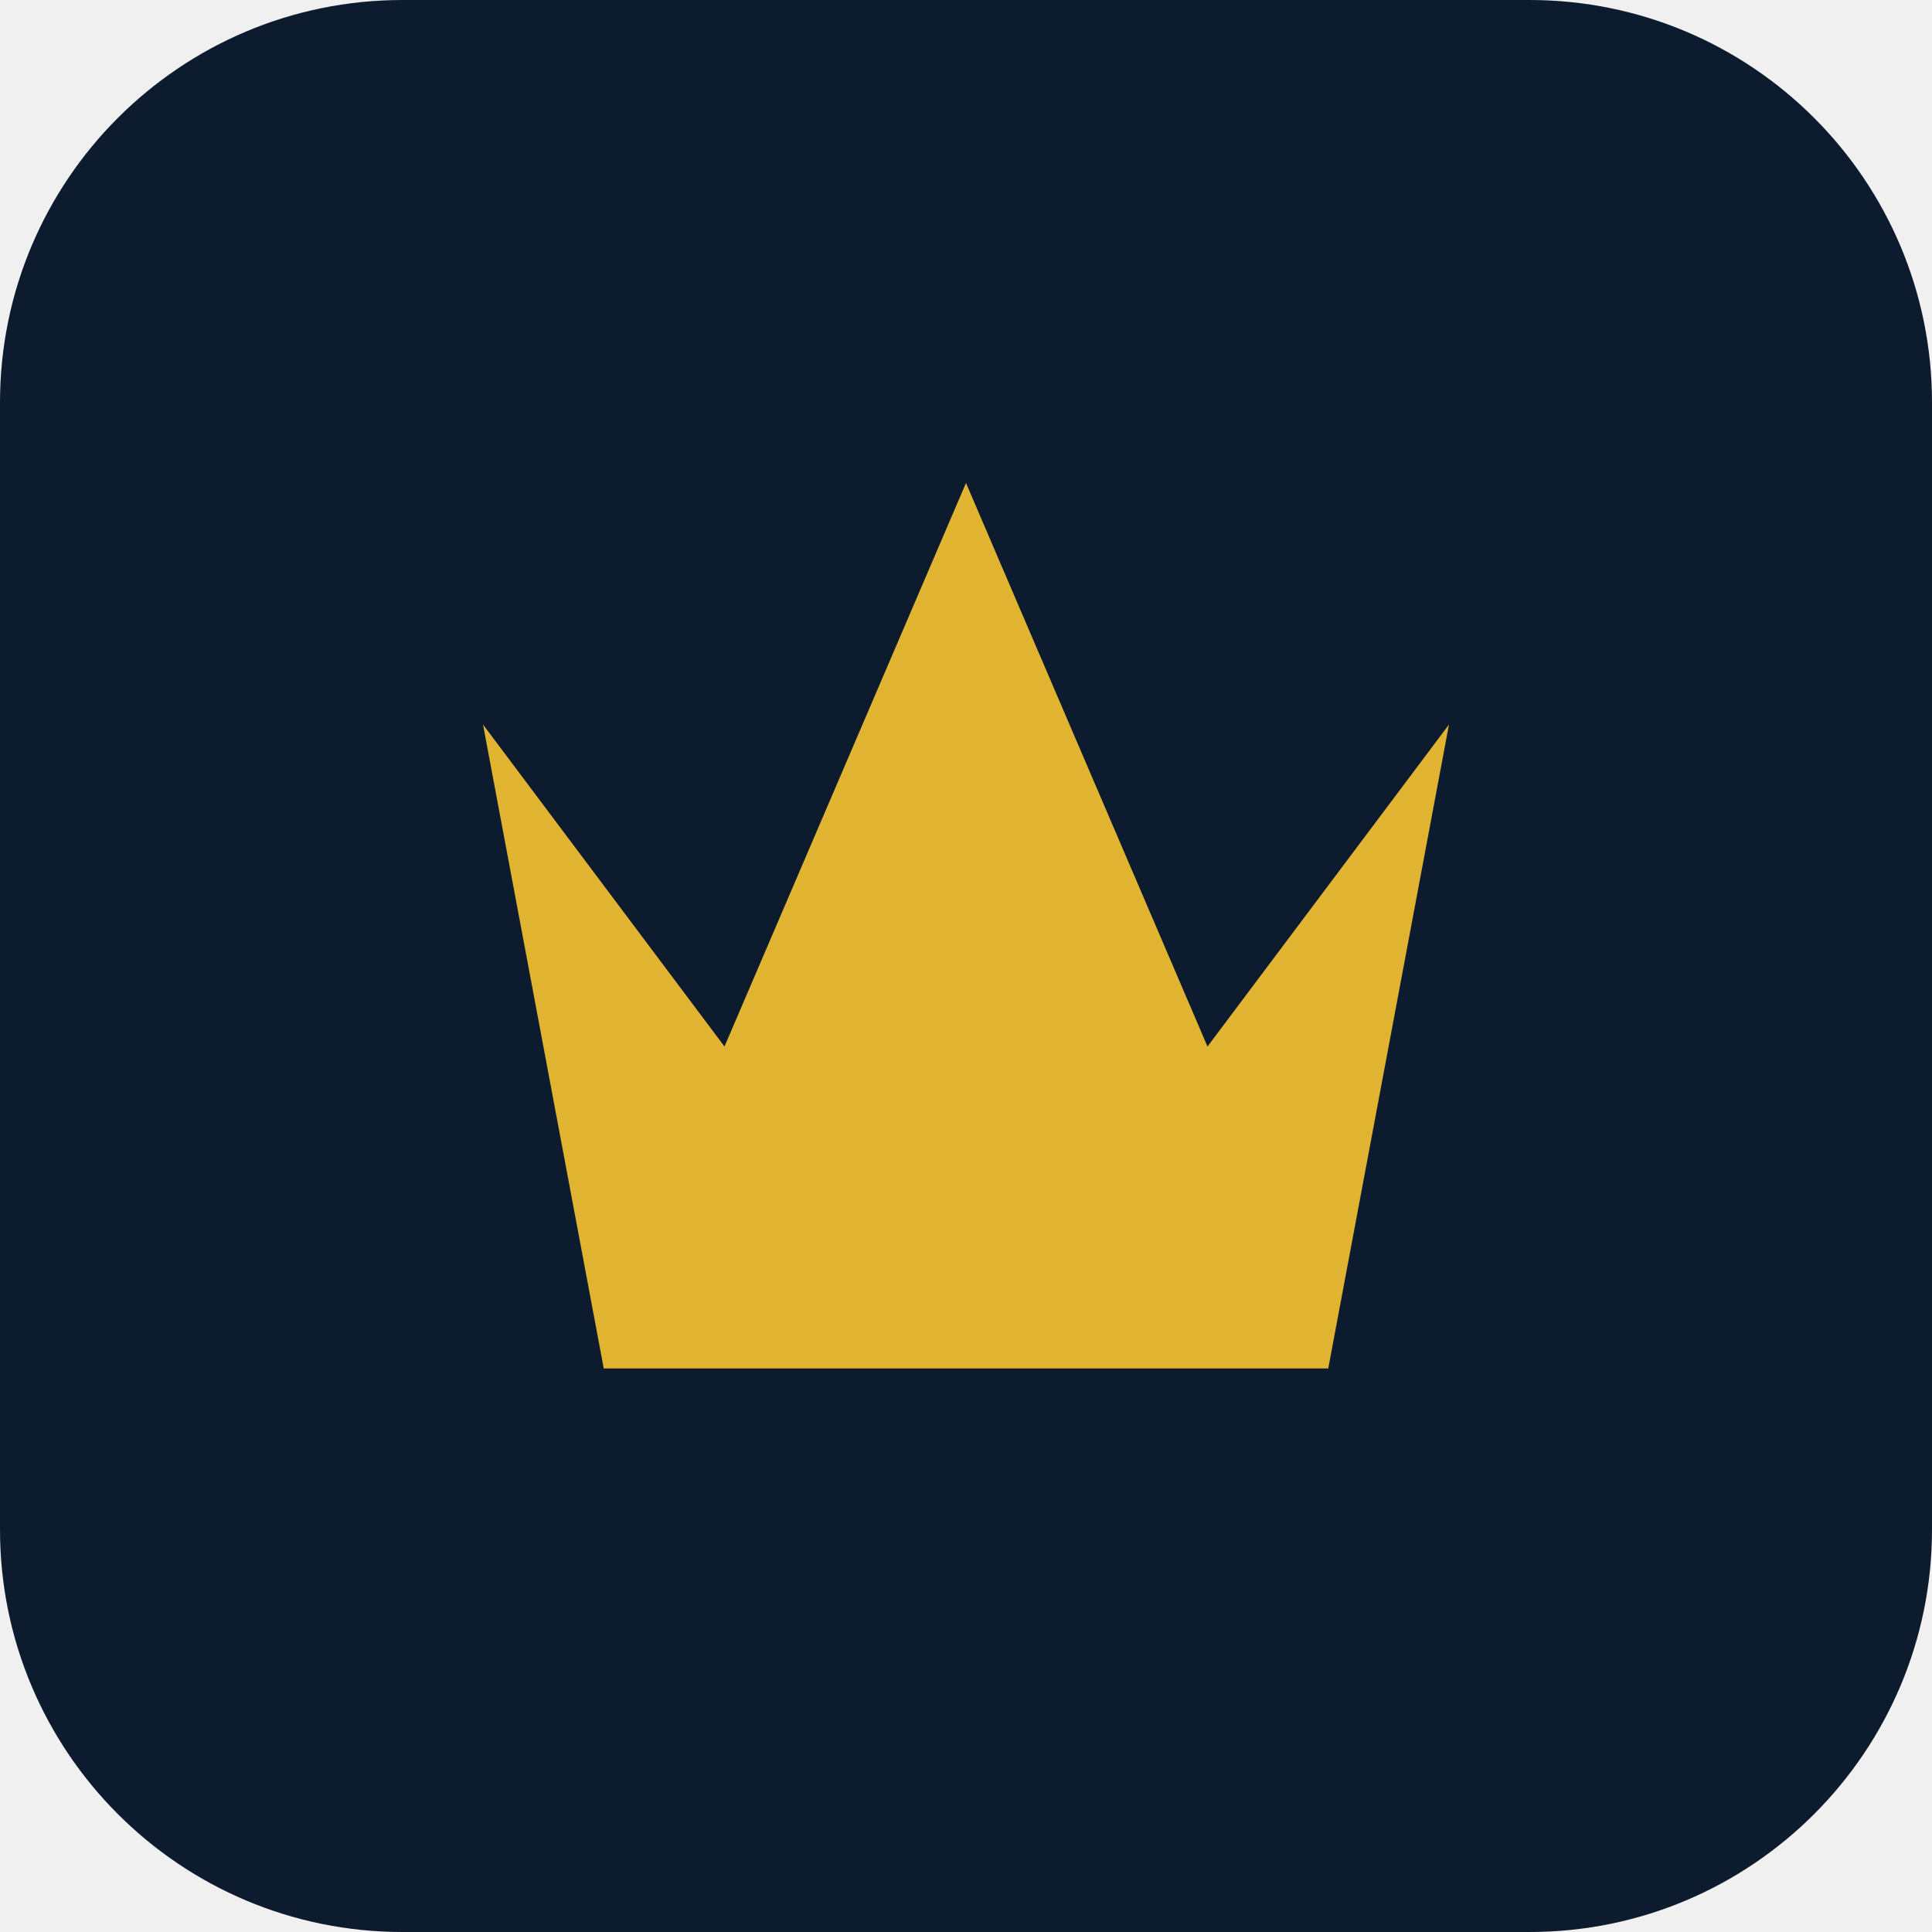
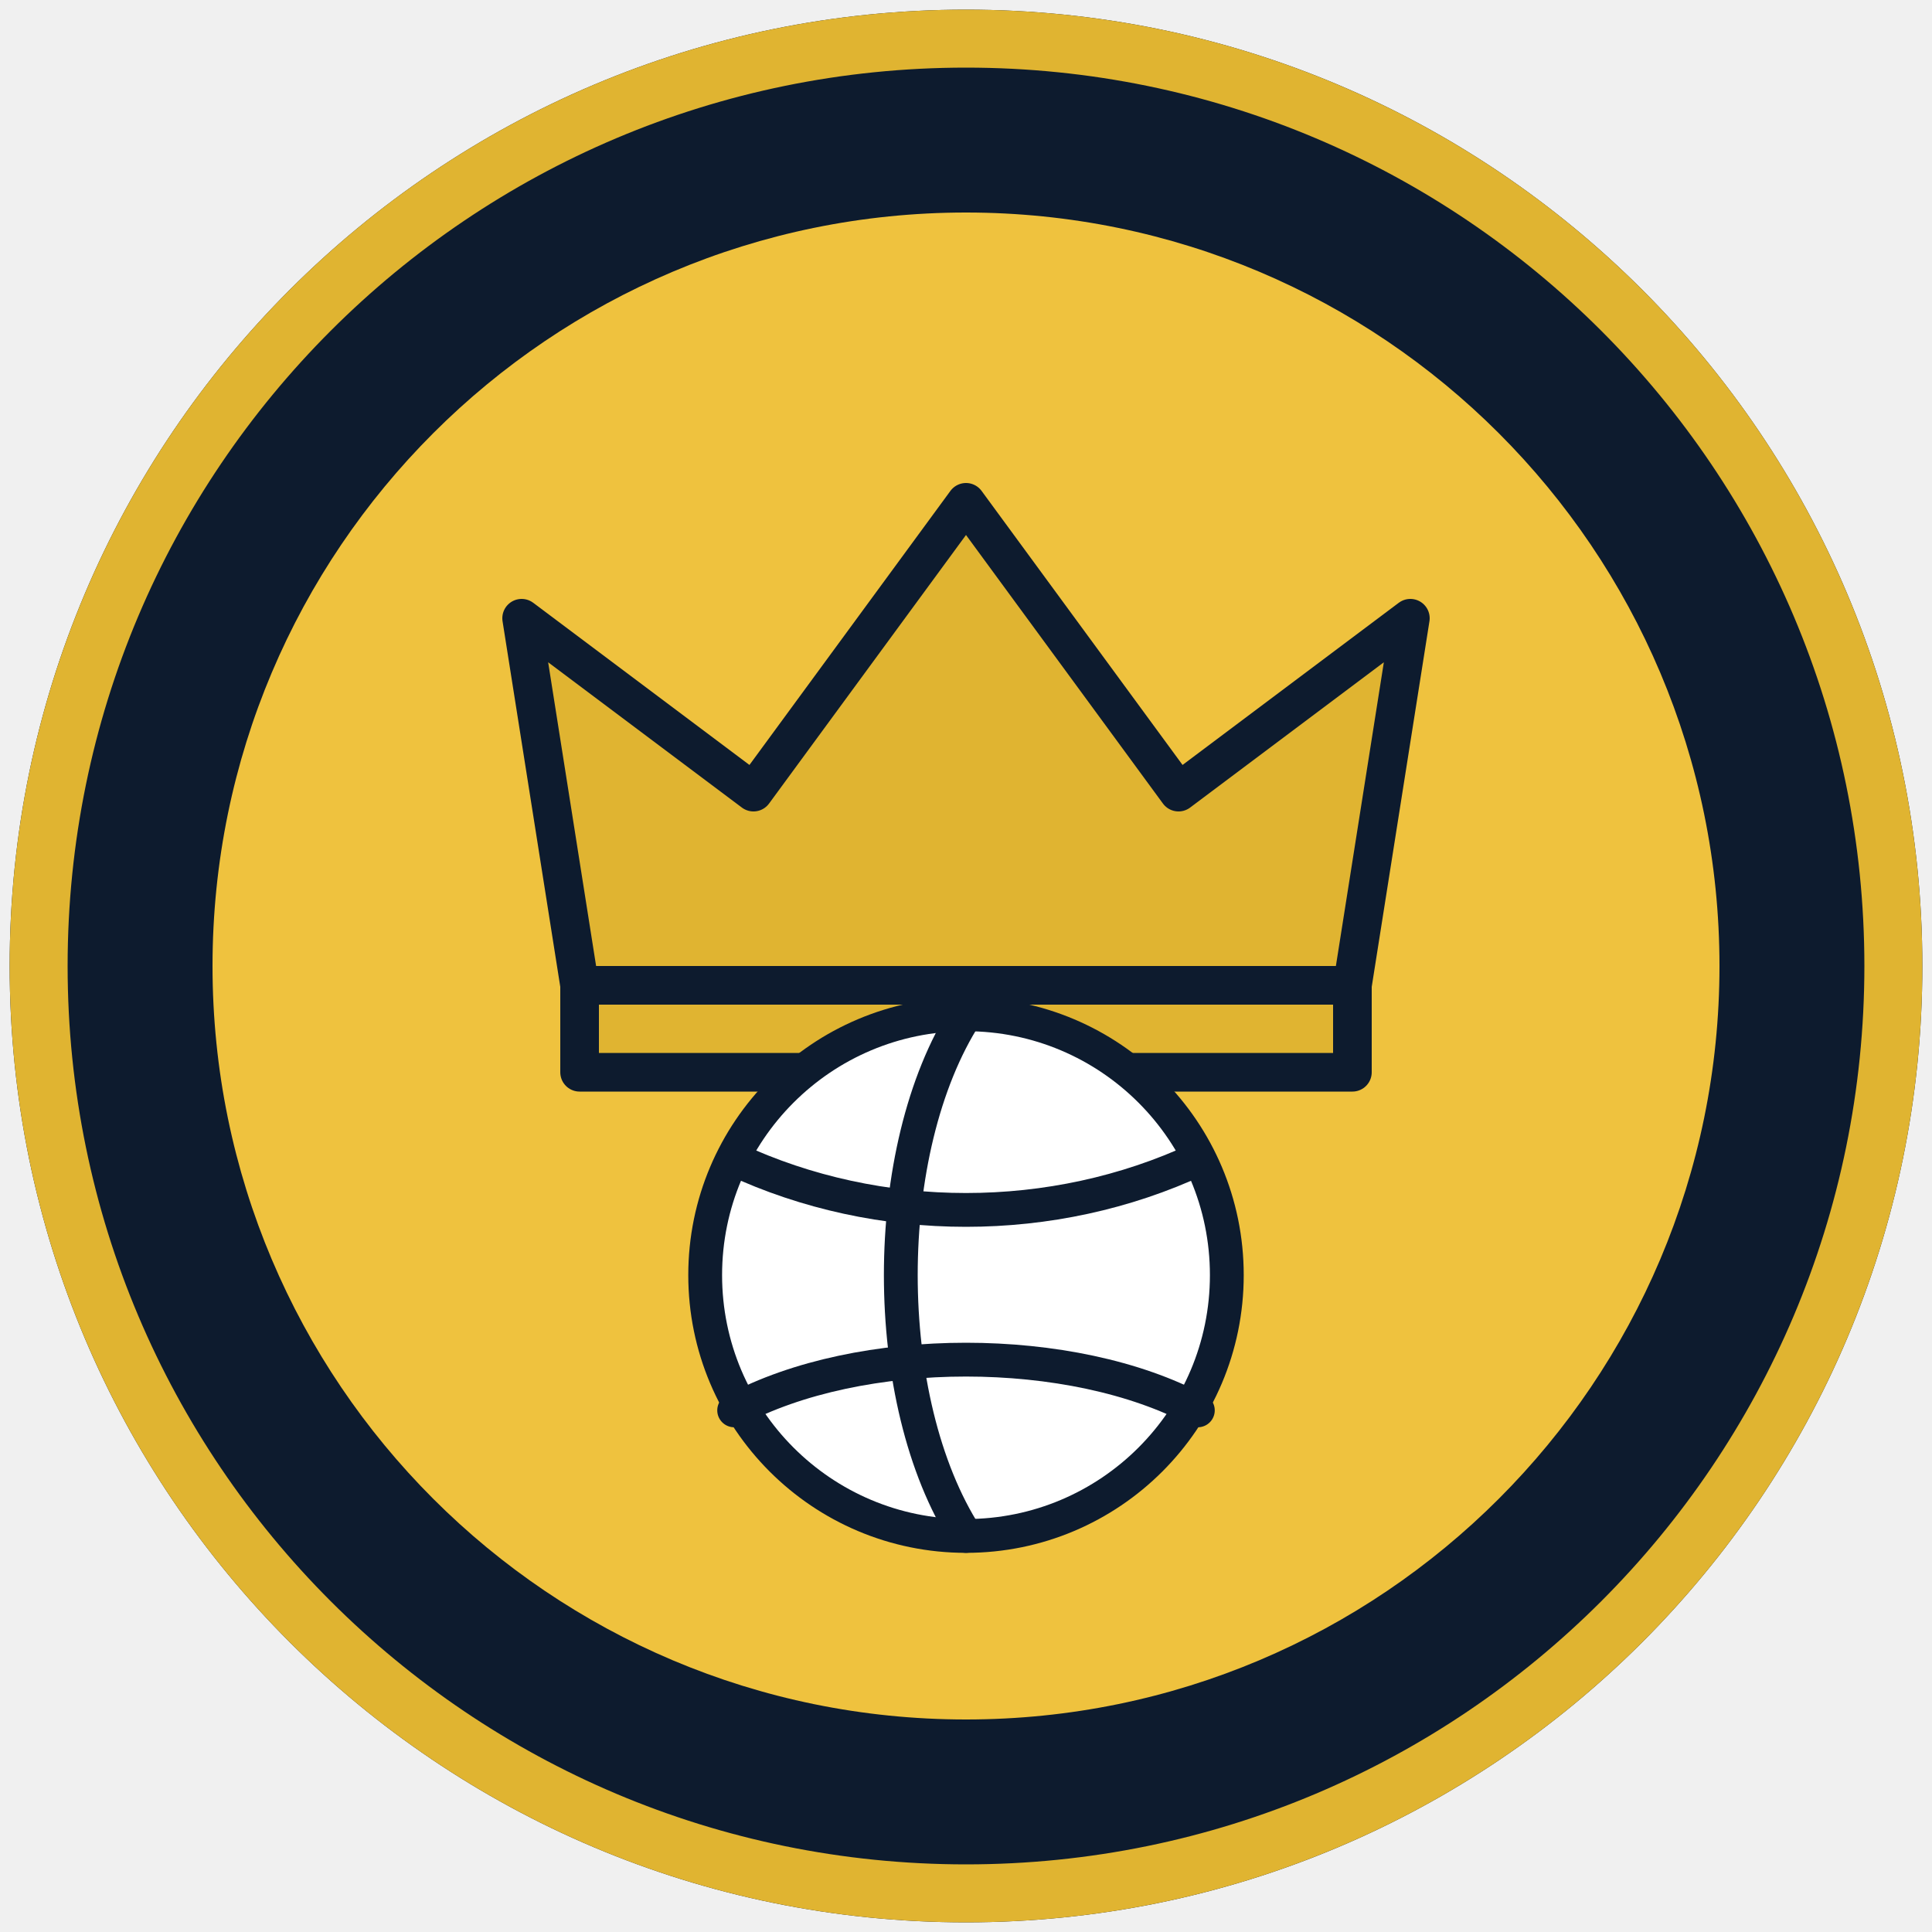
- <svg xmlns="http://www.w3.org/2000/svg" viewBox="0 0 48 48" width="48" height="48">
-   <rect width="48" height="48" rx="10" fill="#0d1b2e" />
-   <path d="M12 18 L18 26 L24 12 L30 26 L36 18 L33 34 H15 Z" fill="#e0b431" />
+ <svg xmlns="http://www.w3.org/2000/svg" viewBox="0 0 200 200" width="48" height="48">
+   <circle cx="100" cy="100" r="99" fill="#0d1b2e" />
+   <circle cx="100" cy="100" r="96" fill="none" stroke="#e0b431" stroke-width="6" />
+   <circle cx="100" cy="100" r="78" fill="#efc23e" />
+   <g stroke="#0d1b2e" stroke-width="4" stroke-linejoin="round">
+     <path d="M 60,102 L 54,64 L 78,82 L 100,52 L 122,82 L 146,64 L 140,102 Z" fill="#e0b431" />
+     <rect x="60" y="102" width="80" height="9" fill="#e0b431" />
+   </g>
+   <circle cx="100" cy="132" r="27" fill="#ffffff" stroke="#0d1b2e" stroke-width="3.5" />
+   <g fill="none" stroke="#0d1b2e" stroke-width="3.5" stroke-linecap="round">
+     <path d="M 100,105 C 91,119 91,145 100,159" />
+     <path d="M 76,120 C 91,127 109,127 124,120" />
+     <path d="M 76,146 C 89,139 111,139 124,146" />
+   </g>
</svg>
